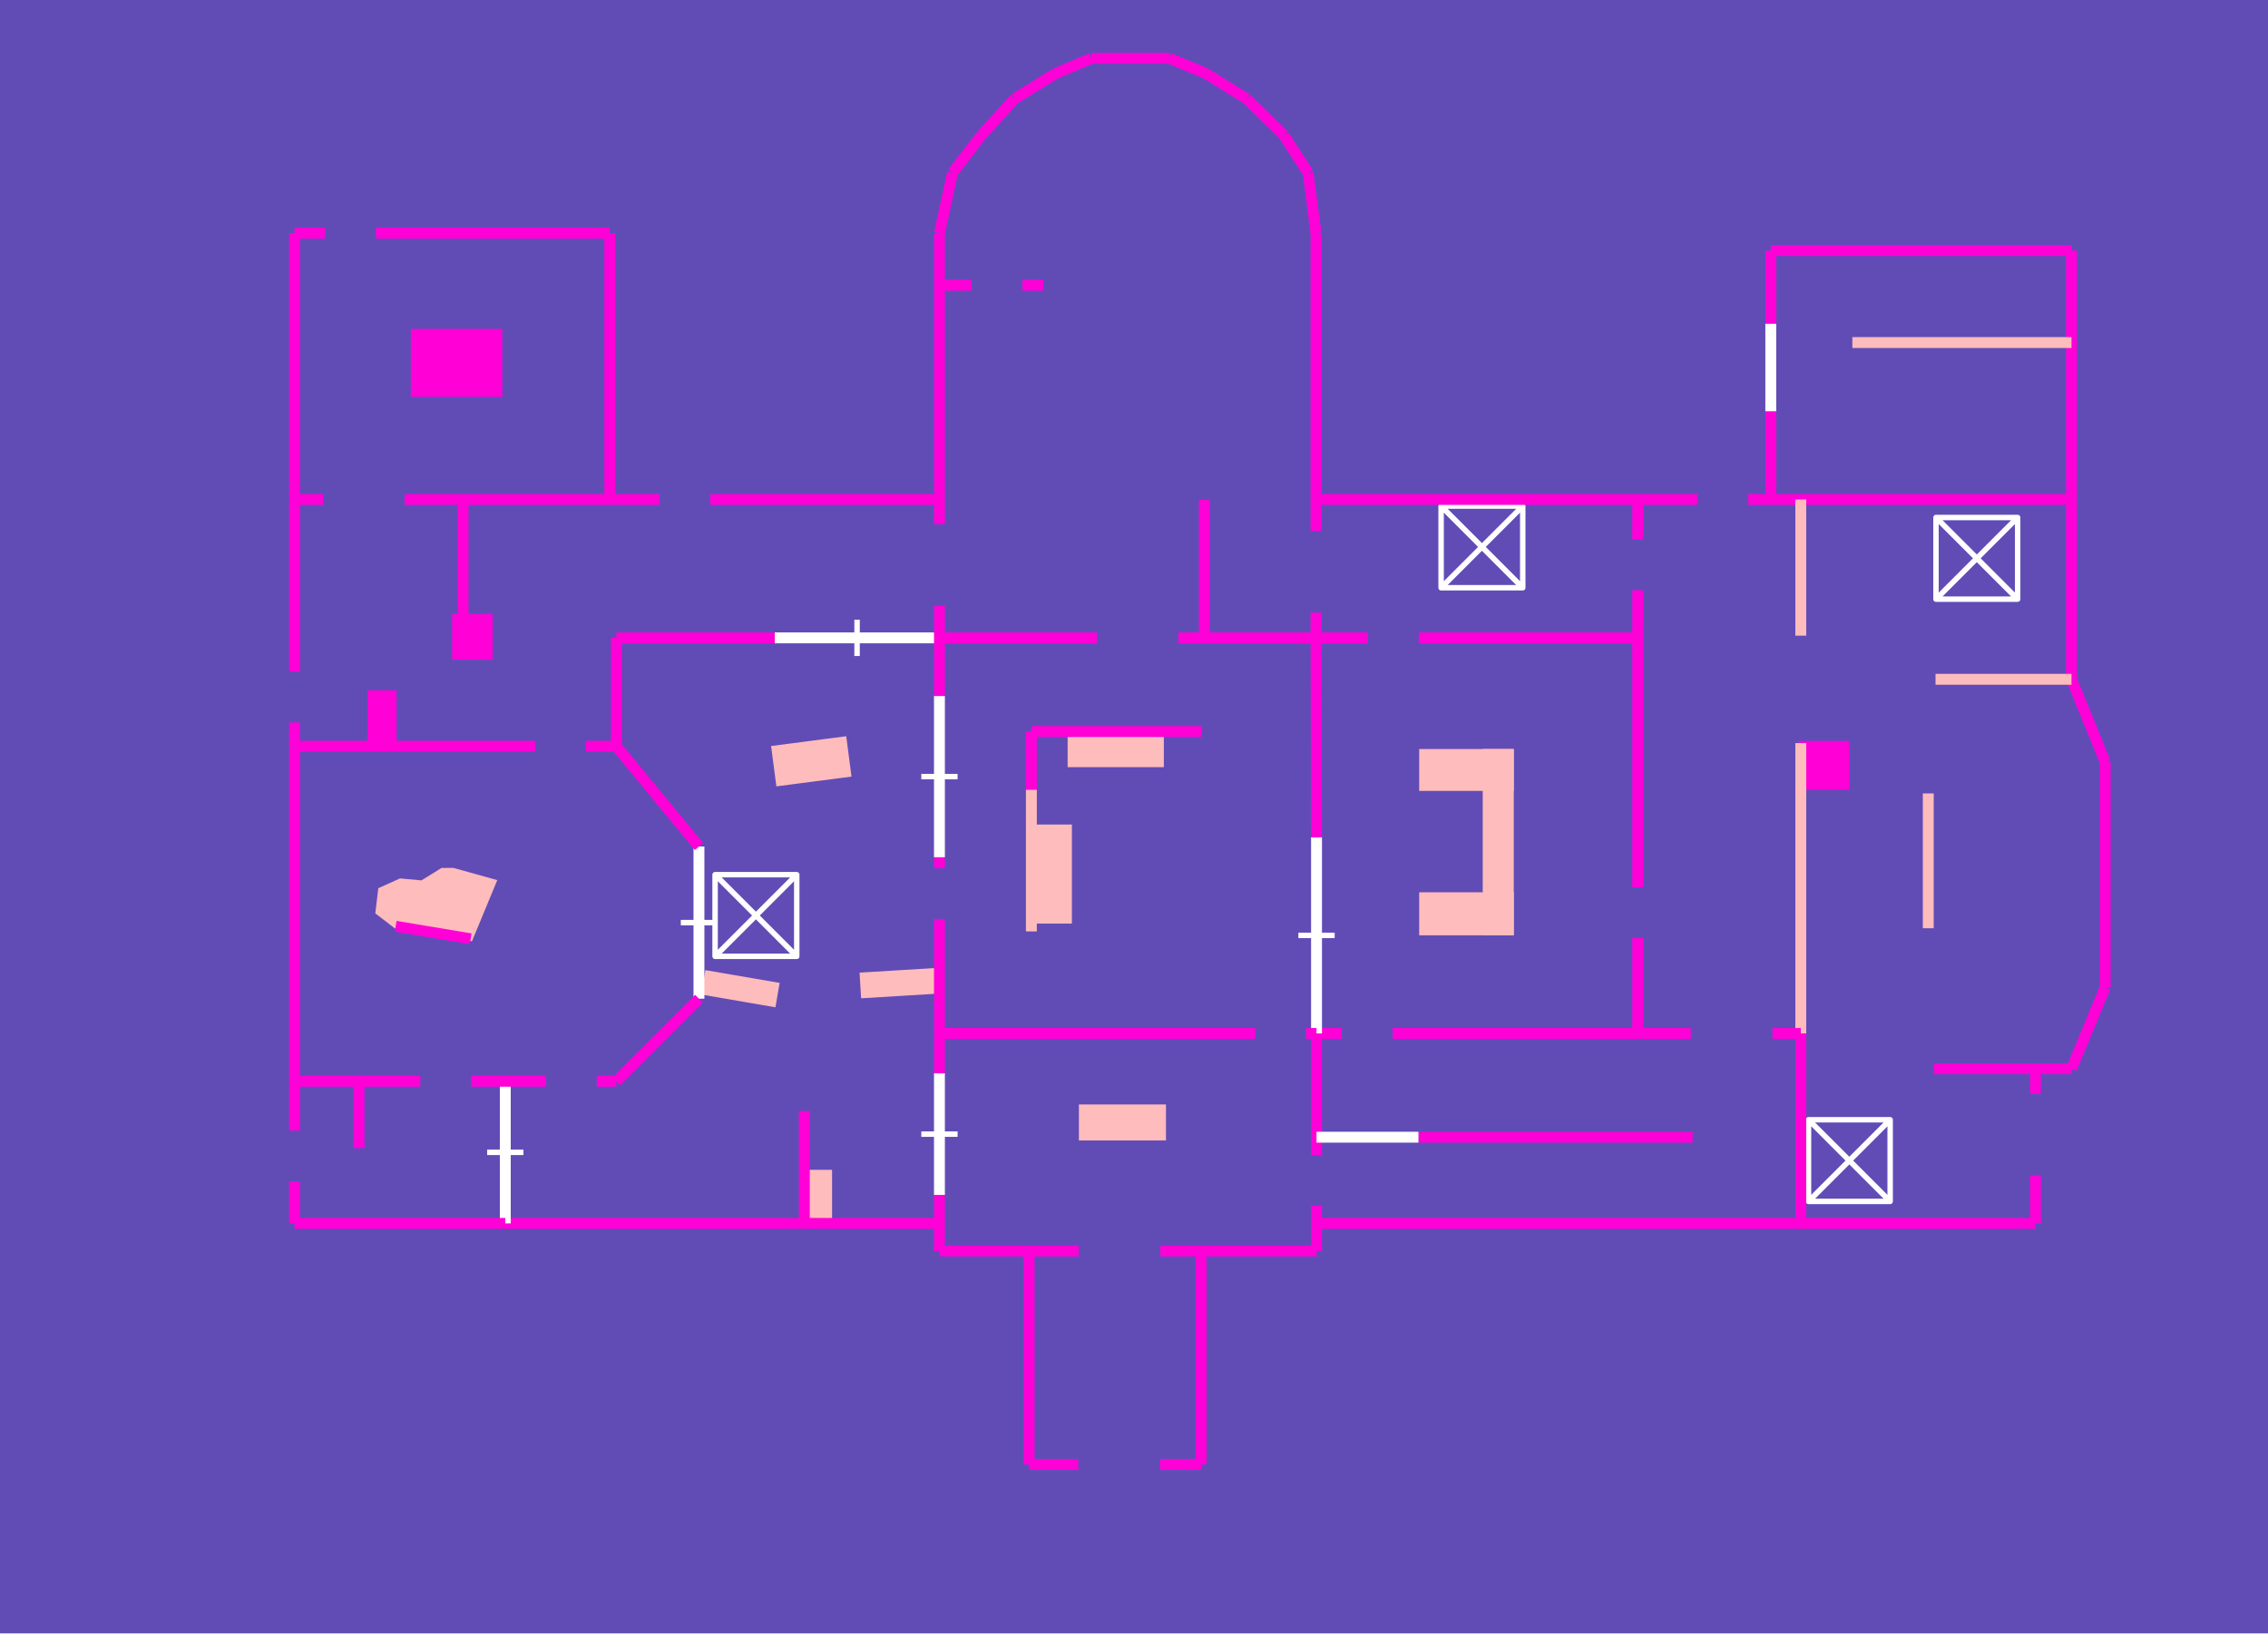
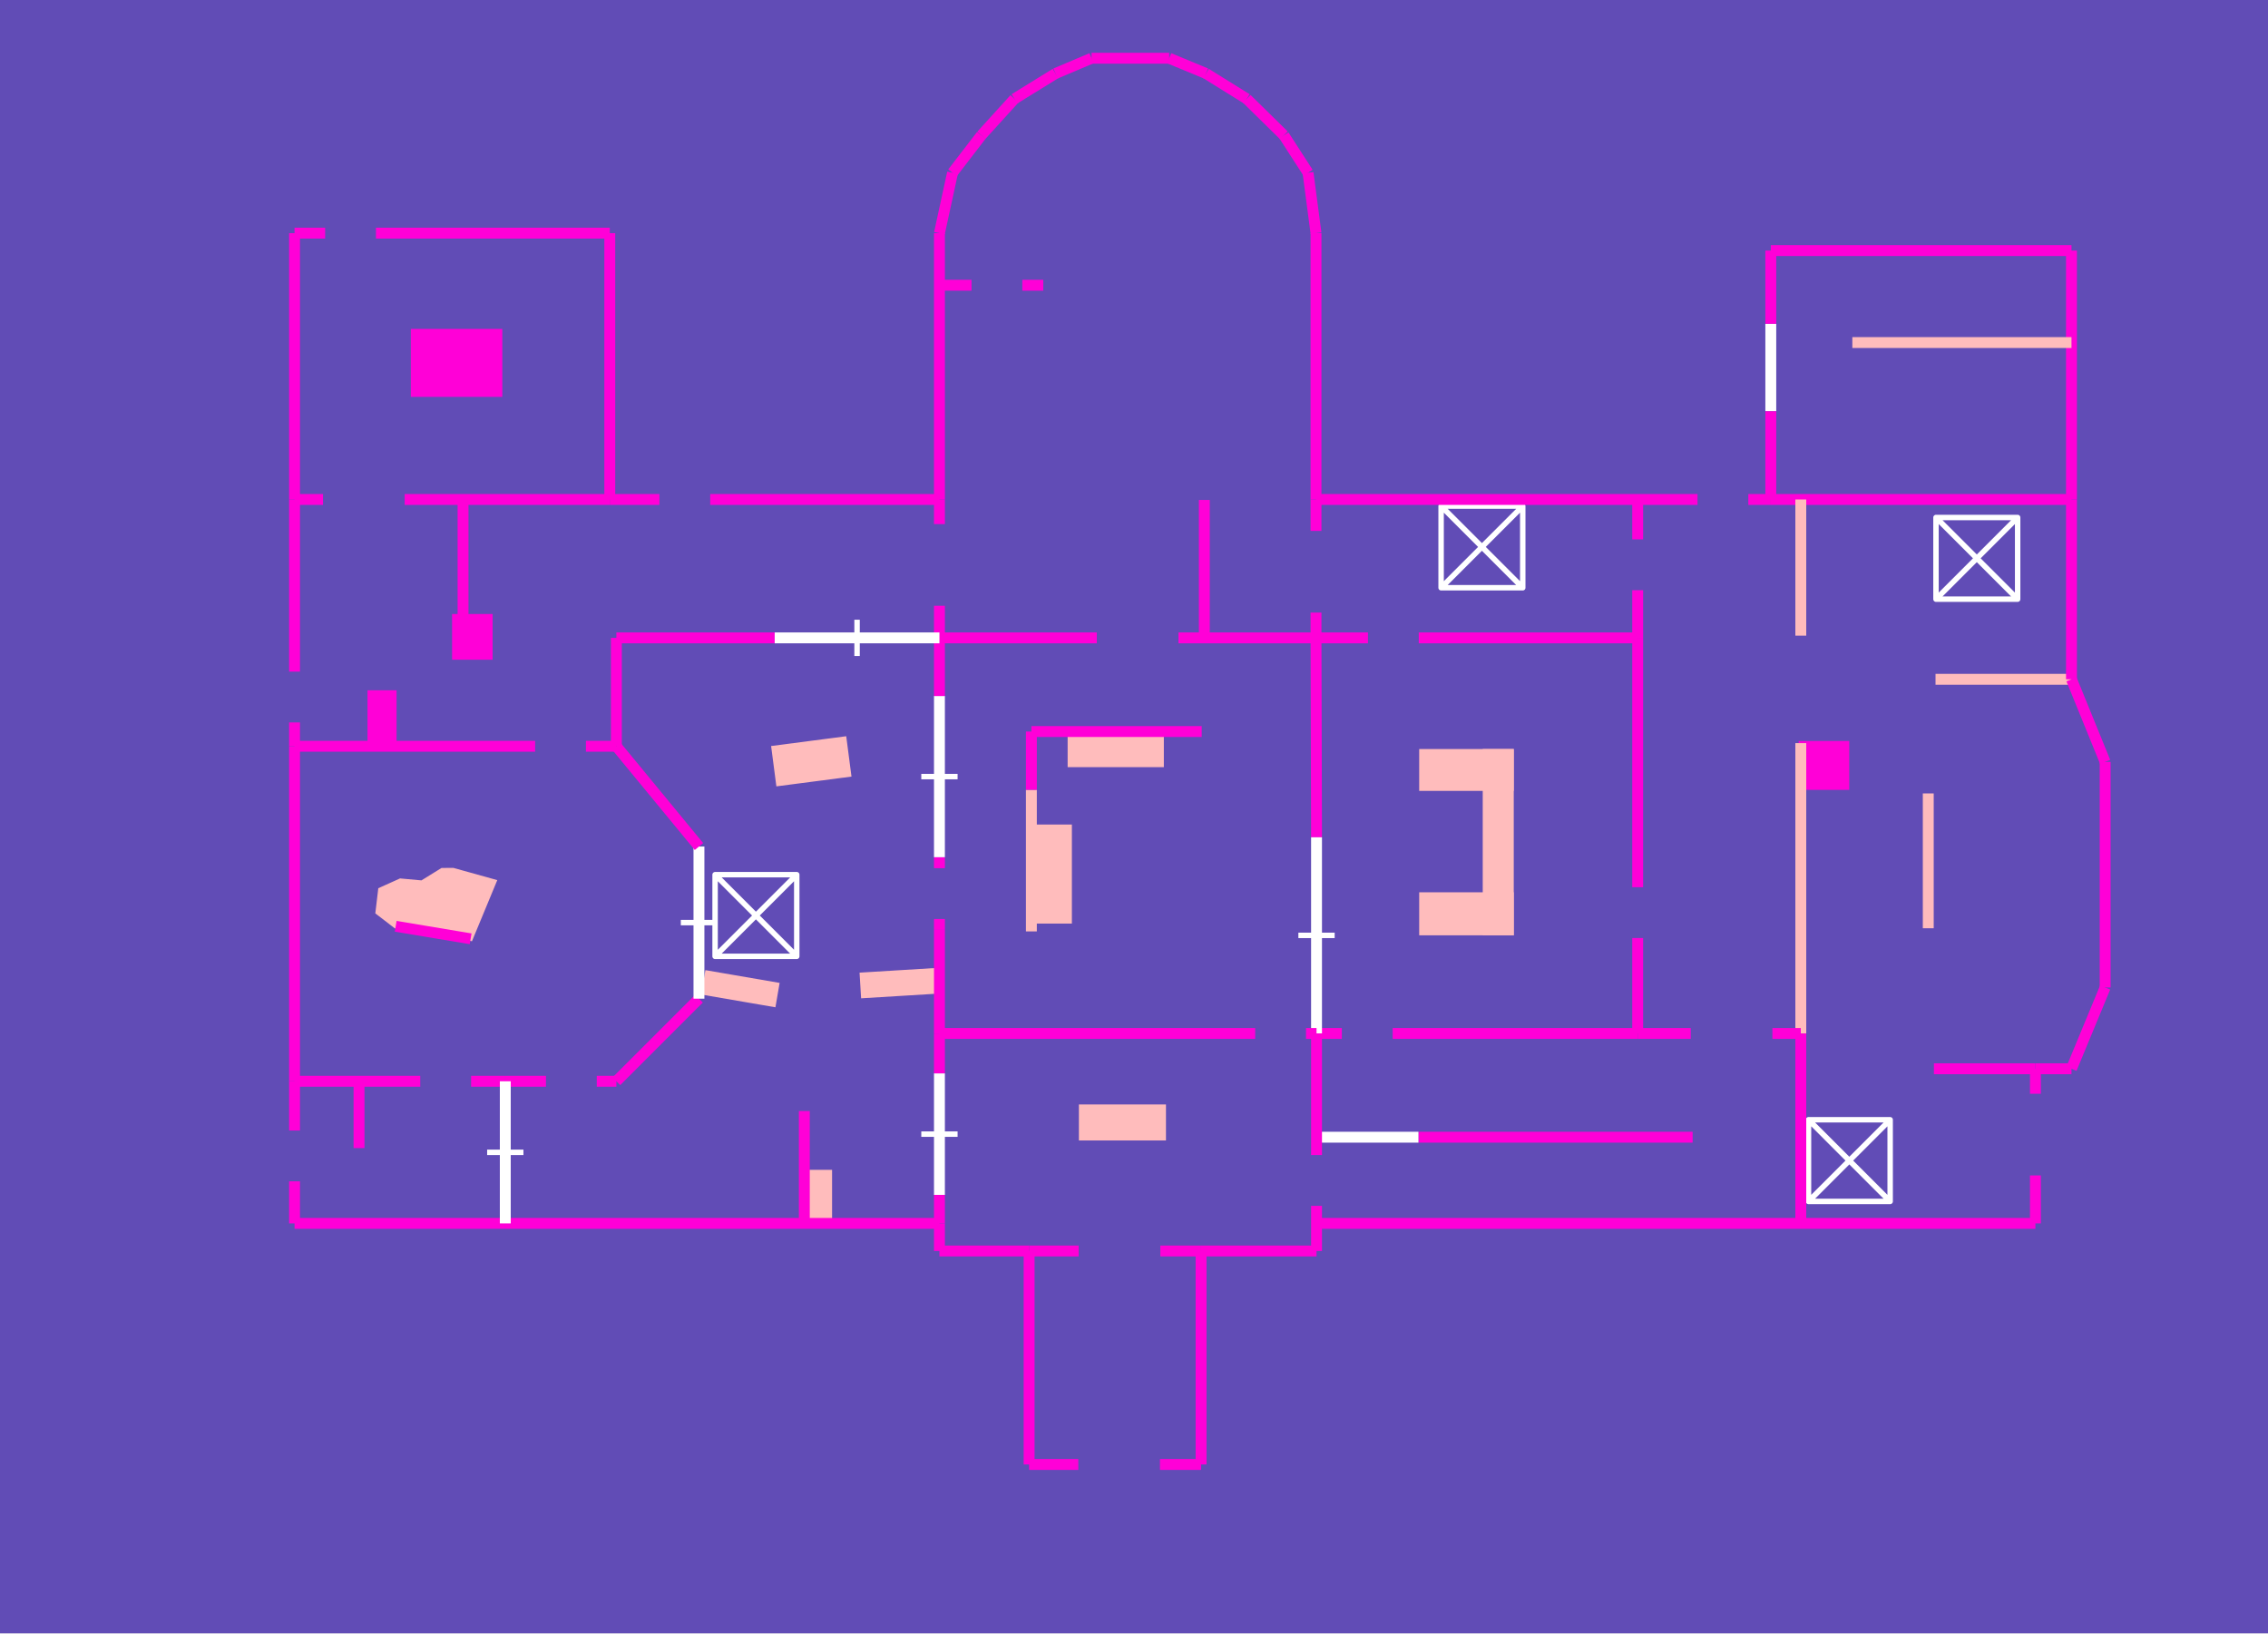
<svg xmlns="http://www.w3.org/2000/svg" viewBox="-33 -28 393 283">
  <rect fill="#614CB6" height="283" width="393" x="-33" y="-28" />
+   <path d="M152.361,-115.237 L145.718,-115.237 L145.718,-131.651 L152.361,-131.651 z" fill="#FFBCBC" stroke="#FFBCBC" stroke-width="0.75" transform="scale(1, -1)" />
+   <path d="M168.296,-98.751 L152.375,-98.751 L152.375,-104.546 L168.296,-104.546 z" fill="#FFBCBC" stroke="#FFBCBC" stroke-width="0.75" transform="scale(1, -1)" />
+   <path d="M89.54,-140.525 L101.66,-142.61 L101.061,-146.095 L88.941,-144.01 z" fill="#FFBCBC" stroke="#FFBCBC" stroke-width="0.75" transform="scale(1, -1)" />
+   <path d="M45.712,-78.762 L51.985,-78.762 L51.985,-85.931 L45.712,-85.931 z" fill="#FF00D7" stroke="#FF00D7" stroke-width="0.75" transform="scale(1, -1)" />
+   <path d="M287.065,-100.759 L279.044,-100.759 L279.044,-108.482 L287.065,-108.482 z" fill="#FF00D7" stroke="#FF00D7" stroke-width="0.75" transform="scale(1, -1)" />
+   <path d="M213.293,-126.98 L228.929,-126.98 L228.929,-133.683 L213.293,-133.683 z" fill="#FFBCBC" stroke="#FFBCBC" stroke-width="0.75" transform="scale(1, -1)" />
+   <path d="M113.311,-99.983 L114.127,-106.231 L101.855,-107.832 L101.04,-101.584 z" fill="#FFBCBC" stroke="#FFBCBC" stroke-width="0.75" transform="scale(1, -1)" />
  <path d="M154.328,-169.229 L168.664,-169.229 L168.664,-163.741 L154.328,-163.741 z" fill="#FFBCBC" stroke="#FFBCBC" stroke-width="0.75" transform="scale(1, -1)" />
-   <path d="M213.293,-126.98 L228.929,-126.98 L228.929,-133.683 L213.293,-133.683 z" fill="#FFBCBC" stroke="#FFBCBC" stroke-width="0.75" transform="scale(1, -1)" />
+   <path d="M128.748,-140.121 L128.974,-143.82 L116.566,-144.576 L116.341,-140.878 z" fill="#FFBCBC" stroke="#FFBCBC" stroke-width="0.75" transform="scale(1, -1)" />
+   <path d="M224.305,-102.158 L228.929,-102.158 L228.929,-133.683 L224.305,-133.683 z" fill="#FFBCBC" stroke="#FFBCBC" stroke-width="0.75" transform="scale(1, -1)" />
+   <path d="M213.293,-108.66 L228.929,-108.66 L228.929,-102.158 L213.293,-102.158 z" fill="#FFBCBC" stroke="#FFBCBC" stroke-width="0.75" transform="scale(1, -1)" />
+   <path d="M110.807,-183.974 L106.374,-183.974 L106.374,-175.068 L110.807,-175.068 z" fill="#FFBCBC" stroke="#FFBCBC" stroke-width="0.75" transform="scale(1, -1)" />
  <path d="M31.059,-91.976 L35.342,-91.976 L35.342,-101.302 L31.059,-101.302 z" fill="#FF00D7" stroke="#FF00D7" stroke-width="0.75" transform="scale(1, -1)" />
-   <path d="M110.807,-183.974 L106.374,-183.974 L106.374,-175.068 L110.807,-175.068 z" fill="#FFBCBC" stroke="#FFBCBC" stroke-width="0.75" transform="scale(1, -1)" />
-   <path d="M152.361,-115.237 L145.718,-115.237 L145.718,-131.651 L152.361,-131.651 z" fill="#FFBCBC" stroke="#FFBCBC" stroke-width="0.75" transform="scale(1, -1)" />
-   <path d="M224.305,-102.158 L228.929,-102.158 L228.929,-133.683 L224.305,-133.683 z" fill="#FFBCBC" stroke="#FFBCBC" stroke-width="0.75" transform="scale(1, -1)" />
-   <path d="M128.748,-140.121 L128.974,-143.82 L116.566,-144.576 L116.341,-140.878 z" fill="#FFBCBC" stroke="#FFBCBC" stroke-width="0.75" transform="scale(1, -1)" />
-   <path d="M89.54,-140.525 L101.66,-142.61 L101.061,-146.095 L88.941,-144.01 z" fill="#FFBCBC" stroke="#FFBCBC" stroke-width="0.75" transform="scale(1, -1)" />
-   <path d="M113.311,-99.983 L114.127,-106.231 L101.855,-107.832 L101.04,-101.584 z" fill="#FFBCBC" stroke="#FFBCBC" stroke-width="0.75" transform="scale(1, -1)" />
-   <path d="M287.065,-100.759 L279.044,-100.759 L279.044,-108.482 L287.065,-108.482 z" fill="#FF00D7" stroke="#FF00D7" stroke-width="0.75" transform="scale(1, -1)" />
  <path d="M53.663,-29.366 L38.562,-29.366 L38.562,-40.39 L53.663,-40.39 z" fill="#FF00D7" stroke="#FF00D7" stroke-width="0.75" transform="scale(1, -1)" />
-   <path d="M213.293,-108.66 L228.929,-108.66 L228.929,-102.158 L213.293,-102.158 z" fill="#FFBCBC" stroke="#FFBCBC" stroke-width="0.75" transform="scale(1, -1)" />
-   <path d="M45.712,-78.762 L51.985,-78.762 L51.985,-85.931 L45.712,-85.931 z" fill="#FF00D7" stroke="#FF00D7" stroke-width="0.75" transform="scale(1, -1)" />
-   <path d="M168.296,-98.751 L152.375,-98.751 L152.375,-104.546 L168.296,-104.546 z" fill="#FFBCBC" stroke="#FFBCBC" stroke-width="0.75" transform="scale(1, -1)" />
  <path d="M45.506,-122.75 L52.661,-124.743 L48.552,-134.663 L35.565,-132.493 L32.432,-130.091 L32.898,-126.154 L36.382,-124.584 L40.12,-124.924 L43.615,-122.762 L45.506,-122.75 z" fill="#FFBCBC" stroke="#FFBCBC" stroke-width="0.75" transform="scale(1, -1)" />
+   <path d="M216.715,-73.838 L230.864,-59.689 L216.715,-59.689 L230.864,-73.838 L216.715,-73.838 L216.715,-59.689 L230.864,-59.689 L230.864,-73.838 z" fill="none" stroke="#FFFFFF" stroke-linejoin="round" stroke-width="0.943" transform="scale(1, -1)" />
+   <path d="M90.911,-137.702 L105.061,-123.553 L90.911,-123.553 L105.061,-137.702 L90.911,-137.702 L90.911,-123.553 L105.061,-123.553 L105.061,-137.702 z" fill="none" stroke="#FFFFFF" stroke-linejoin="round" stroke-width="0.943" transform="scale(1, -1)" />
  <path d="M280.378,-180.165 L294.527,-166.015 L280.378,-166.015 L294.527,-180.165 L280.378,-180.165 L280.378,-166.015 L294.527,-166.015 L294.527,-180.165 z" fill="none" stroke="#FFFFFF" stroke-linejoin="round" stroke-width="0.943" transform="scale(1, -1)" />
  <path d="M302.469,-75.814 L316.618,-61.664 L302.469,-61.664 L316.618,-75.814 L302.469,-75.814 L302.469,-61.664 L316.618,-61.664 L316.618,-75.814 z" fill="none" stroke="#FFFFFF" stroke-linejoin="round" stroke-width="0.943" transform="scale(1, -1)" />
-   <path d="M90.911,-137.702 L105.061,-123.553 L90.911,-123.553 L105.061,-137.702 L90.911,-137.702 L90.911,-123.553 L105.061,-123.553 L105.061,-137.702 z" fill="none" stroke="#FFFFFF" stroke-linejoin="round" stroke-width="0.943" transform="scale(1, -1)" />
-   <path d="M216.715,-73.838 L230.864,-59.689 L216.715,-59.689 L230.864,-73.838 L216.715,-73.838 L216.715,-59.689 L230.864,-59.689 L230.864,-73.838 z" fill="none" stroke="#FFFFFF" stroke-linejoin="round" stroke-width="0.943" transform="scale(1, -1)" />
+   <path d="M279.044,-100.759 L279.044,-151.065 z" fill="none" stroke="#FFBCBC" stroke-width="1.887" transform="scale(1, -1)" />
+   <path d="M142.79,10.873 L149.903,15.265 z" fill="none" stroke="#FF00D7" stroke-width="1.887" transform="scale(1, -1)" />
+   <path d="M18.039,-58.541 L18.039,-12.396 z" fill="none" stroke="#FF00D7" stroke-width="1.887" transform="scale(1, -1)" />
+   <path d="M129.786,-12.396 L132.06,-1.931 z" fill="none" stroke="#FF00D7" stroke-width="1.887" transform="scale(1, -1)" />
+   <path d="M129.786,-120.525 L129.786,-122.429 z" fill="none" stroke="#FF00D7" stroke-width="1.887" transform="scale(1, -1)" />
+   <path d="M129.786,-131.233 L129.786,-133.118 z" fill="none" stroke="#FF00D7" stroke-width="1.887" transform="scale(1, -1)" />
+   <path d="M279.044,-183.974 L279.044,-151.065 z" fill="none" stroke="#FF00D7" stroke-width="1.887" transform="scale(1, -1)" />
+   <path d="M273.844,-28.099 L273.844,-43.257 z" fill="none" stroke="#FFFFFF" stroke-width="1.887" transform="scale(1, -1)" />
+   <path d="M302.388,-89.699 L325.947,-89.699 z" fill="none" stroke="#FFBCBC" stroke-width="1.887" transform="scale(1, -1)" />
+   <path d="M54.557,-159.347 L61.604,-159.347 z" fill="none" stroke="#FF00D7" stroke-width="1.887" transform="scale(1, -1)" />
+   <path d="M70.408,-159.347 L73.806,-159.347 z" fill="none" stroke="#FF00D7" stroke-width="1.887" transform="scale(1, -1)" />
+   <path d="M18.039,-159.347 L18.039,-101.302 z" fill="none" stroke="#FF00D7" stroke-width="1.887" transform="scale(1, -1)" />
+   <path d="M129.786,-82.521 L157.057,-82.521 z" fill="none" stroke="#FF00D7" stroke-width="1.887" transform="scale(1, -1)" />
+   <path d="M171.207,-82.521 L195.037,-82.521 z" fill="none" stroke="#FF00D7" stroke-width="1.887" transform="scale(1, -1)" />
+   <path d="M183.035,10.873 L189.469,4.554 z" fill="none" stroke="#FF00D7" stroke-width="1.887" transform="scale(1, -1)" />
+   <path d="M18.039,-159.347 L18.039,-167.88 z" fill="none" stroke="#FF00D7" stroke-width="1.887" transform="scale(1, -1)" />
+   <path d="M18.039,-176.684 L18.039,-183.974 z" fill="none" stroke="#FF00D7" stroke-width="1.887" transform="scale(1, -1)" />
+   <path d="M18.039,-101.302 L59.727,-101.302 z" fill="none" stroke="#FF00D7" stroke-width="1.887" transform="scale(1, -1)" />
+   <path d="M68.531,-101.302 L73.806,-101.302 z" fill="none" stroke="#FF00D7" stroke-width="1.887" transform="scale(1, -1)" />
+   <path d="M18.039,-183.974 L54.557,-183.974 z" fill="none" stroke="#FF00D7" stroke-width="1.887" transform="scale(1, -1)" />
+   <path d="M145.325,-225.742 L153.849,-225.742 z" fill="none" stroke="#FF00D7" stroke-width="1.887" transform="scale(1, -1)" />
+   <path d="M167.999,-225.742 L175.122,-225.742 z" fill="none" stroke="#FF00D7" stroke-width="1.887" transform="scale(1, -1)" />
+   <path d="M18.039,-159.347 L39.825,-159.347 z" fill="none" stroke="#FF00D7" stroke-width="1.887" transform="scale(1, -1)" />
+   <path d="M48.629,-159.347 L54.557,-159.347 z" fill="none" stroke="#FF00D7" stroke-width="1.887" transform="scale(1, -1)" />
+   <path d="M331.781,-143.097 L325.947,-157.18 z" fill="none" stroke="#FF00D7" stroke-width="1.887" transform="scale(1, -1)" />
+   <path d="M193.658,-1.931 L189.469,4.554 z" fill="none" stroke="#FF00D7" stroke-width="1.887" transform="scale(1, -1)" />
+   <path d="M273.844,-43.257 L273.844,-58.541 z" fill="none" stroke="#FF00D7" stroke-width="1.887" transform="scale(1, -1)" />
+   <path d="M73.806,-159.347 L88.116,-145.037 z" fill="none" stroke="#FF00D7" stroke-width="1.887" transform="scale(1, -1)" />
+   <path d="M88.116,-118.675 L88.116,-145.037 z" fill="none" stroke="#FFFFFF" stroke-width="1.887" transform="scale(1, -1)" />
+   <path d="M84.971,-131.856 L91.26,-131.856 z" fill="none" stroke="#FFFFFF" stroke-width="0.943" transform="scale(1, -1)" />
+   <path d="M250.779,-58.541 L250.779,-65.458 z" fill="none" stroke="#FF00D7" stroke-width="1.887" transform="scale(1, -1)" />
+   <path d="M250.779,-74.262 L250.779,-82.521 z" fill="none" stroke="#FF00D7" stroke-width="1.887" transform="scale(1, -1)" />
+   <path d="M325.947,-58.541 L325.947,-89.699 z" fill="none" stroke="#FF00D7" stroke-width="1.887" transform="scale(1, -1)" />
+   <path d="M195.037,-82.521 L195.129,-117.074 z" fill="none" stroke="#FF00D7" stroke-width="1.887" transform="scale(1, -1)" />
+   <path d="M175.122,-188.755 L195.129,-188.755 z" fill="none" stroke="#FF00D7" stroke-width="1.887" transform="scale(1, -1)" />
+   <path d="M175.122,-188.755 L175.122,-225.742 z" fill="none" stroke="#FF00D7" stroke-width="1.887" transform="scale(1, -1)" />
+   <path d="M273.844,-28.099 L273.844,-15.417 z" fill="none" stroke="#FF00D7" stroke-width="1.887" transform="scale(1, -1)" />
+   <path d="M129.786,-179.035 L129.786,-157.979 z" fill="none" stroke="#FFFFFF" stroke-width="1.887" transform="scale(1, -1)" />
+   <path d="M132.931,-168.507 L126.642,-168.507 z" fill="none" stroke="#FFFFFF" stroke-width="0.943" transform="scale(1, -1)" />
+   <path d="M331.781,-104.012 L325.947,-89.699 z" fill="none" stroke="#FF00D7" stroke-width="1.887" transform="scale(1, -1)" />
+   <path d="M129.786,-183.974 L54.557,-183.974 z" fill="none" stroke="#FF00D7" stroke-width="1.887" transform="scale(1, -1)" />
+   <path d="M48.552,-134.663 L35.565,-132.493 z" fill="none" stroke="#FF00D7" stroke-width="1.887" transform="scale(1, -1)" />
+   <path d="M250.779,-82.521 L212.843,-82.521 z" fill="none" stroke="#FF00D7" stroke-width="1.887" transform="scale(1, -1)" />
+   <path d="M204.039,-82.521 L195.037,-82.521 z" fill="none" stroke="#FF00D7" stroke-width="1.887" transform="scale(1, -1)" />
+   <path d="M18.039,-12.396 L23.343,-12.396 z" fill="none" stroke="#FF00D7" stroke-width="1.887" transform="scale(1, -1)" />
+   <path d="M32.147,-12.396 L72.664,-12.396 z" fill="none" stroke="#FF00D7" stroke-width="1.887" transform="scale(1, -1)" />
+   <path d="M54.557,-159.347 L54.557,-183.974 z" fill="none" stroke="#FFFFFF" stroke-width="1.887" transform="scale(1, -1)" />
+   <path d="M51.412,-171.661 L57.701,-171.661 z" fill="none" stroke="#FFFFFF" stroke-width="0.943" transform="scale(1, -1)" />
+   <path d="M147.778,-21.422 L144.148,-21.422 z" fill="none" stroke="#FF00D7" stroke-width="1.887" transform="scale(1, -1)" />
+   <path d="M135.344,-21.422 L129.786,-21.422 z" fill="none" stroke="#FF00D7" stroke-width="1.887" transform="scale(1, -1)" />
  <path d="M212.789,-169.039 L260.299,-169.039 z" fill="none" stroke="#FF00D7" stroke-width="1.887" transform="scale(1, -1)" />
-   <path d="M73.806,-82.521 L73.806,-101.302 z" fill="none" stroke="#FF00D7" stroke-width="1.887" transform="scale(1, -1)" />
-   <path d="M137.047,4.554 L142.79,10.873 z" fill="none" stroke="#FF00D7" stroke-width="1.887" transform="scale(1, -1)" />
+   <path d="M129.786,-183.974 L129.786,-188.755 z" fill="none" stroke="#FF00D7" stroke-width="1.887" transform="scale(1, -1)" />
+   <path d="M29.212,-159.347 L29.212,-170.925 z" fill="none" stroke="#FF00D7" stroke-width="1.887" transform="scale(1, -1)" />
  <path d="M18.039,-58.541 L18.039,-88.371 z" fill="none" stroke="#FF00D7" stroke-width="1.887" transform="scale(1, -1)" />
  <path d="M18.039,-97.175 L18.039,-101.302 z" fill="none" stroke="#FF00D7" stroke-width="1.887" transform="scale(1, -1)" />
-   <path d="M129.786,-183.974 L54.557,-183.974 z" fill="none" stroke="#FF00D7" stroke-width="1.887" transform="scale(1, -1)" />
+   <path d="M175.687,-58.624 L175.687,-82.521 z" fill="none" stroke="#FF00D7" stroke-width="1.887" transform="scale(1, -1)" />
+   <path d="M195.129,-151.065 L199.515,-151.065 z" fill="none" stroke="#FF00D7" stroke-width="1.887" transform="scale(1, -1)" />
+   <path d="M208.319,-151.065 L250.779,-151.065 z" fill="none" stroke="#FF00D7" stroke-width="1.887" transform="scale(1, -1)" />
+   <path d="M301.131,-132.834 L301.131,-109.475 z" fill="none" stroke="#FFBCBC" stroke-width="1.887" transform="scale(1, -1)" />
+   <path d="M129.786,-120.525 L129.786,-92.59 z" fill="none" stroke="#FFFFFF" stroke-width="1.887" transform="scale(1, -1)" />
+   <path d="M132.931,-106.557 L126.642,-106.557 z" fill="none" stroke="#FFFFFF" stroke-width="0.943" transform="scale(1, -1)" />
+   <path d="M73.806,-82.521 L101.239,-82.521 z" fill="none" stroke="#FF00D7" stroke-width="1.887" transform="scale(1, -1)" />
+   <path d="M195.129,-151.065 L195.129,-117.074 z" fill="none" stroke="#FFFFFF" stroke-width="1.887" transform="scale(1, -1)" />
+   <path d="M198.273,-134.069 L191.984,-134.069 z" fill="none" stroke="#FFFFFF" stroke-width="0.943" transform="scale(1, -1)" />
+   <path d="M325.947,-15.417 L273.844,-15.417 z" fill="none" stroke="#FF00D7" stroke-width="1.887" transform="scale(1, -1)" />
+   <path d="M129.786,-82.521 L129.786,-92.59 z" fill="none" stroke="#FF00D7" stroke-width="1.887" transform="scale(1, -1)" />
+   <path d="M129.786,-58.541 L129.786,-12.396 z" fill="none" stroke="#FF00D7" stroke-width="1.887" transform="scale(1, -1)" />
+   <path d="M189.469,4.554 L189.469,4.554 z" fill="none" stroke="#FF00D7" stroke-width="1.887" transform="scale(1, -1)" />
+   <path d="M149.903,15.265 L156.144,17.907 z" fill="none" stroke="#FF00D7" stroke-width="1.887" transform="scale(1, -1)" />
+   <path d="M129.786,-188.755 L145.325,-188.755 z" fill="none" stroke="#FF00D7" stroke-width="1.887" transform="scale(1, -1)" />
+   <path d="M72.664,-58.541 L37.121,-58.541 z" fill="none" stroke="#FF00D7" stroke-width="1.887" transform="scale(1, -1)" />
+   <path d="M22.972,-58.541 L18.039,-58.541 z" fill="none" stroke="#FF00D7" stroke-width="1.887" transform="scale(1, -1)" />
+   <path d="M195.129,-151.065 L193.306,-151.065 z" fill="none" stroke="#FF00D7" stroke-width="1.887" transform="scale(1, -1)" />
+   <path d="M184.502,-151.065 L129.786,-151.065 z" fill="none" stroke="#FF00D7" stroke-width="1.887" transform="scale(1, -1)" />
+   <path d="M73.806,-82.521 L73.806,-101.302 z" fill="none" stroke="#FF00D7" stroke-width="1.887" transform="scale(1, -1)" />
+   <path d="M47.237,-78.762 L47.237,-58.541 z" fill="none" stroke="#FF00D7" stroke-width="1.887" transform="scale(1, -1)" />
+   <path d="M273.844,-58.541 L269.95,-58.541 z" fill="none" stroke="#FF00D7" stroke-width="1.887" transform="scale(1, -1)" />
+   <path d="M261.146,-58.541 L195.037,-58.541 z" fill="none" stroke="#FF00D7" stroke-width="1.887" transform="scale(1, -1)" />
+   <path d="M195.037,-82.521 L195.037,-78.138 z" fill="none" stroke="#FF00D7" stroke-width="1.887" transform="scale(1, -1)" />
+   <path d="M195.037,-63.989 L195.037,-58.541 z" fill="none" stroke="#FF00D7" stroke-width="1.887" transform="scale(1, -1)" />
+   <path d="M156.144,17.907 L169.598,17.907 z" fill="none" stroke="#FF00D7" stroke-width="1.887" transform="scale(1, -1)" />
+   <path d="M145.718,-133.382 L145.718,-108.844 z" fill="none" stroke="#FFBCBC" stroke-width="1.887" transform="scale(1, -1)" />
+   <path d="M132.06,-1.931 L137.047,4.554 z" fill="none" stroke="#FF00D7" stroke-width="1.887" transform="scale(1, -1)" />
+   <path d="M273.844,-58.541 L325.947,-58.541 z" fill="none" stroke="#FF00D7" stroke-width="1.887" transform="scale(1, -1)" />
+   <path d="M195.037,-12.396 L195.037,-58.541 z" fill="none" stroke="#FF00D7" stroke-width="1.887" transform="scale(1, -1)" />
+   <path d="M145.325,-188.755 L145.325,-225.742 z" fill="none" stroke="#FF00D7" stroke-width="1.887" transform="scale(1, -1)" />
+   <path d="M129.786,-151.065 L129.786,-157.979 z" fill="none" stroke="#FF00D7" stroke-width="1.887" transform="scale(1, -1)" />
+   <path d="M212.789,-169.039 L195.129,-169.039 z" fill="none" stroke="#FFFFFF" stroke-width="1.887" transform="scale(1, -1)" />
+   <path d="M325.947,-15.417 L325.947,-58.541 z" fill="none" stroke="#FF00D7" stroke-width="1.887" transform="scale(1, -1)" />
+   <path d="M129.786,-58.541 L129.786,-62.81 z" fill="none" stroke="#FF00D7" stroke-width="1.887" transform="scale(1, -1)" />
+   <path d="M129.786,-76.959 L129.786,-82.521 z" fill="none" stroke="#FF00D7" stroke-width="1.887" transform="scale(1, -1)" />
  <path d="M195.129,-151.065 L195.129,-172.13 z" fill="none" stroke="#FF00D7" stroke-width="1.887" transform="scale(1, -1)" />
  <path d="M195.129,-180.934 L195.129,-188.755 z" fill="none" stroke="#FF00D7" stroke-width="1.887" transform="scale(1, -1)" />
-   <path d="M129.786,-58.541 L129.786,-12.396 z" fill="none" stroke="#FF00D7" stroke-width="1.887" transform="scale(1, -1)" />
-   <path d="M145.718,-98.751 L175.231,-98.751 z" fill="none" stroke="#FF00D7" stroke-width="1.887" transform="scale(1, -1)" />
-   <path d="M149.903,15.265 L156.144,17.907 z" fill="none" stroke="#FF00D7" stroke-width="1.887" transform="scale(1, -1)" />
-   <path d="M175.122,-188.755 L195.129,-188.755 z" fill="none" stroke="#FF00D7" stroke-width="1.887" transform="scale(1, -1)" />
-   <path d="M142.79,10.873 L149.903,15.265 z" fill="none" stroke="#FF00D7" stroke-width="1.887" transform="scale(1, -1)" />
-   <path d="M319.698,-183.974 L279.044,-183.974 z" fill="none" stroke="#FF00D7" stroke-width="1.887" transform="scale(1, -1)" />
-   <path d="M129.786,-188.755 L145.325,-188.755 z" fill="none" stroke="#FF00D7" stroke-width="1.887" transform="scale(1, -1)" />
-   <path d="M129.786,-120.525 L129.786,-122.429 z" fill="none" stroke="#FF00D7" stroke-width="1.887" transform="scale(1, -1)" />
-   <path d="M129.786,-131.233 L129.786,-133.118 z" fill="none" stroke="#FF00D7" stroke-width="1.887" transform="scale(1, -1)" />
-   <path d="M273.844,-58.541 L325.947,-58.541 z" fill="none" stroke="#FF00D7" stroke-width="1.887" transform="scale(1, -1)" />
-   <path d="M54.557,-159.347 L54.557,-183.974 z" fill="none" stroke="#FFFFFF" stroke-width="1.887" transform="scale(1, -1)" />
-   <path d="M51.412,-171.661 L57.701,-171.661 z" fill="none" stroke="#FFFFFF" stroke-width="0.943" transform="scale(1, -1)" />
-   <path d="M129.786,-120.525 L129.786,-92.59 z" fill="none" stroke="#FFFFFF" stroke-width="1.887" transform="scale(1, -1)" />
-   <path d="M132.931,-106.557 L126.642,-106.557 z" fill="none" stroke="#FFFFFF" stroke-width="0.943" transform="scale(1, -1)" />
-   <path d="M331.781,-143.097 L325.947,-157.18 z" fill="none" stroke="#FF00D7" stroke-width="1.887" transform="scale(1, -1)" />
-   <path d="M18.039,-159.347 L18.039,-167.88 z" fill="none" stroke="#FF00D7" stroke-width="1.887" transform="scale(1, -1)" />
-   <path d="M18.039,-176.684 L18.039,-183.974 z" fill="none" stroke="#FF00D7" stroke-width="1.887" transform="scale(1, -1)" />
-   <path d="M88.116,-118.675 L88.116,-145.037 z" fill="none" stroke="#FFFFFF" stroke-width="1.887" transform="scale(1, -1)" />
-   <path d="M84.971,-131.856 L91.26,-131.856 z" fill="none" stroke="#FFFFFF" stroke-width="0.943" transform="scale(1, -1)" />
-   <path d="M331.781,-104.012 L325.947,-89.699 z" fill="none" stroke="#FF00D7" stroke-width="1.887" transform="scale(1, -1)" />
-   <path d="M183.035,10.873 L189.469,4.554 z" fill="none" stroke="#FF00D7" stroke-width="1.887" transform="scale(1, -1)" />
-   <path d="M145.325,-188.755 L145.325,-225.742 z" fill="none" stroke="#FF00D7" stroke-width="1.887" transform="scale(1, -1)" />
-   <path d="M212.789,-169.039 L195.129,-169.039 z" fill="none" stroke="#FFFFFF" stroke-width="1.887" transform="scale(1, -1)" />
-   <path d="M47.237,-78.762 L47.237,-58.541 z" fill="none" stroke="#FF00D7" stroke-width="1.887" transform="scale(1, -1)" />
-   <path d="M145.718,-108.844 L145.718,-98.751 z" fill="none" stroke="#FF00D7" stroke-width="1.887" transform="scale(1, -1)" />
-   <path d="M169.598,17.907 L175.976,15.265 z" fill="none" stroke="#FF00D7" stroke-width="1.887" transform="scale(1, -1)" />
-   <path d="M195.129,-151.065 L199.515,-151.065 z" fill="none" stroke="#FF00D7" stroke-width="1.887" transform="scale(1, -1)" />
-   <path d="M208.319,-151.065 L250.779,-151.065 z" fill="none" stroke="#FF00D7" stroke-width="1.887" transform="scale(1, -1)" />
-   <path d="M129.786,-151.065 L129.786,-157.979 z" fill="none" stroke="#FF00D7" stroke-width="1.887" transform="scale(1, -1)" />
-   <path d="M156.144,17.907 L169.598,17.907 z" fill="none" stroke="#FF00D7" stroke-width="1.887" transform="scale(1, -1)" />
-   <path d="M325.947,-58.541 L325.947,-89.699 z" fill="none" stroke="#FF00D7" stroke-width="1.887" transform="scale(1, -1)" />
+   <path d="M331.781,-104.012 L331.781,-143.097 z" fill="none" stroke="#FF00D7" stroke-width="1.887" transform="scale(1, -1)" />
  <path d="M129.786,-82.521 L101.239,-82.521 z" fill="none" stroke="#FFFFFF" stroke-width="1.887" transform="scale(1, -1)" />
  <path d="M115.513,-79.377 L115.513,-85.665 z" fill="none" stroke="#FFFFFF" stroke-width="0.943" transform="scale(1, -1)" />
-   <path d="M302.112,-157.18 L319.698,-157.18 z" fill="none" stroke="#FF00D7" stroke-width="1.887" transform="scale(1, -1)" />
-   <path d="M279.044,-100.759 L279.044,-151.065 z" fill="none" stroke="#FFBCBC" stroke-width="1.887" transform="scale(1, -1)" />
-   <path d="M279.044,-183.974 L195.129,-183.974 z" fill="none" stroke="#FF00D7" stroke-width="1.887" transform="scale(1, -1)" />
-   <path d="M195.129,-151.065 L195.129,-117.074 z" fill="none" stroke="#FFFFFF" stroke-width="1.887" transform="scale(1, -1)" />
-   <path d="M198.273,-134.069 L191.984,-134.069 z" fill="none" stroke="#FFFFFF" stroke-width="0.943" transform="scale(1, -1)" />
-   <path d="M129.786,-179.035 L129.786,-183.974 z" fill="none" stroke="#FF00D7" stroke-width="1.887" transform="scale(1, -1)" />
-   <path d="M325.947,-15.417 L325.947,-58.541 z" fill="none" stroke="#FF00D7" stroke-width="1.887" transform="scale(1, -1)" />
  <path d="M145.325,-188.755 L153.912,-188.755 z" fill="none" stroke="#FF00D7" stroke-width="1.887" transform="scale(1, -1)" />
  <path d="M168.062,-188.755 L175.122,-188.755 z" fill="none" stroke="#FF00D7" stroke-width="1.887" transform="scale(1, -1)" />
-   <path d="M132.06,-1.931 L137.047,4.554 z" fill="none" stroke="#FF00D7" stroke-width="1.887" transform="scale(1, -1)" />
-   <path d="M331.781,-104.012 L331.781,-143.097 z" fill="none" stroke="#FF00D7" stroke-width="1.887" transform="scale(1, -1)" />
-   <path d="M18.039,-12.396 L23.343,-12.396 z" fill="none" stroke="#FF00D7" stroke-width="1.887" transform="scale(1, -1)" />
-   <path d="M32.147,-12.396 L72.664,-12.396 z" fill="none" stroke="#FF00D7" stroke-width="1.887" transform="scale(1, -1)" />
-   <path d="M48.552,-134.663 L35.565,-132.493 z" fill="none" stroke="#FF00D7" stroke-width="1.887" transform="scale(1, -1)" />
-   <path d="M72.664,-58.541 L37.121,-58.541 z" fill="none" stroke="#FF00D7" stroke-width="1.887" transform="scale(1, -1)" />
-   <path d="M22.972,-58.541 L18.039,-58.541 z" fill="none" stroke="#FF00D7" stroke-width="1.887" transform="scale(1, -1)" />
-   <path d="M302.388,-89.699 L325.947,-89.699 z" fill="none" stroke="#FFBCBC" stroke-width="1.887" transform="scale(1, -1)" />
-   <path d="M250.779,-82.521 L212.843,-82.521 z" fill="none" stroke="#FF00D7" stroke-width="1.887" transform="scale(1, -1)" />
-   <path d="M204.039,-82.521 L195.037,-82.521 z" fill="none" stroke="#FF00D7" stroke-width="1.887" transform="scale(1, -1)" />
-   <path d="M145.718,-133.382 L145.718,-108.844 z" fill="none" stroke="#FFBCBC" stroke-width="1.887" transform="scale(1, -1)" />
-   <path d="M18.039,-101.302 L59.727,-101.302 z" fill="none" stroke="#FF00D7" stroke-width="1.887" transform="scale(1, -1)" />
-   <path d="M68.531,-101.302 L73.806,-101.302 z" fill="none" stroke="#FF00D7" stroke-width="1.887" transform="scale(1, -1)" />
-   <path d="M273.844,-43.257 L273.844,-58.541 z" fill="none" stroke="#FF00D7" stroke-width="1.887" transform="scale(1, -1)" />
+   <path d="M250.779,-151.065 L259.972,-151.065 z" fill="none" stroke="#FF00D7" stroke-width="1.887" transform="scale(1, -1)" />
+   <path d="M274.121,-151.065 L279.044,-151.065 z" fill="none" stroke="#FF00D7" stroke-width="1.887" transform="scale(1, -1)" />
+   <path d="M193.658,-1.931 L195.037,-12.396 z" fill="none" stroke="#FF00D7" stroke-width="1.887" transform="scale(1, -1)" />
+   <path d="M72.664,-12.396 L72.664,-58.541 z" fill="none" stroke="#FF00D7" stroke-width="1.887" transform="scale(1, -1)" />
+   <path d="M129.786,-179.035 L129.786,-183.974 z" fill="none" stroke="#FF00D7" stroke-width="1.887" transform="scale(1, -1)" />
+   <path d="M72.664,-58.541 L81.263,-58.541 z" fill="none" stroke="#FF00D7" stroke-width="1.887" transform="scale(1, -1)" />
+   <path d="M90.067,-58.541 L129.786,-58.541 z" fill="none" stroke="#FF00D7" stroke-width="1.887" transform="scale(1, -1)" />
  <path d="M106.374,-183.974 L106.374,-164.501 z" fill="none" stroke="#FF00D7" stroke-width="1.887" transform="scale(1, -1)" />
-   <path d="M189.469,4.554 L189.469,4.554 z" fill="none" stroke="#FF00D7" stroke-width="1.887" transform="scale(1, -1)" />
-   <path d="M129.786,-58.541 L129.786,-62.81 z" fill="none" stroke="#FF00D7" stroke-width="1.887" transform="scale(1, -1)" />
-   <path d="M129.786,-76.959 L129.786,-82.521 z" fill="none" stroke="#FF00D7" stroke-width="1.887" transform="scale(1, -1)" />
-   <path d="M195.037,-12.396 L195.037,-58.541 z" fill="none" stroke="#FF00D7" stroke-width="1.887" transform="scale(1, -1)" />
-   <path d="M145.325,-225.742 L153.849,-225.742 z" fill="none" stroke="#FF00D7" stroke-width="1.887" transform="scale(1, -1)" />
-   <path d="M167.999,-225.742 L175.122,-225.742 z" fill="none" stroke="#FF00D7" stroke-width="1.887" transform="scale(1, -1)" />
  <path d="M319.698,-157.18 L319.698,-161.513 z" fill="none" stroke="#FF00D7" stroke-width="1.887" transform="scale(1, -1)" />
  <path d="M319.698,-175.663 L319.698,-183.974 z" fill="none" stroke="#FF00D7" stroke-width="1.887" transform="scale(1, -1)" />
-   <path d="M73.806,-159.347 L88.116,-145.037 z" fill="none" stroke="#FF00D7" stroke-width="1.887" transform="scale(1, -1)" />
-   <path d="M72.664,-58.541 L81.263,-58.541 z" fill="none" stroke="#FF00D7" stroke-width="1.887" transform="scale(1, -1)" />
-   <path d="M90.067,-58.541 L129.786,-58.541 z" fill="none" stroke="#FF00D7" stroke-width="1.887" transform="scale(1, -1)" />
+   <path d="M169.598,17.907 L175.976,15.265 z" fill="none" stroke="#FF00D7" stroke-width="1.887" transform="scale(1, -1)" />
  <path d="M279.044,-58.541 L279.044,-82.138 z" fill="none" stroke="#FFBCBC" stroke-width="1.887" transform="scale(1, -1)" />
-   <path d="M175.976,15.265 L183.035,10.873 z" fill="none" stroke="#FF00D7" stroke-width="1.887" transform="scale(1, -1)" />
-   <path d="M279.044,-183.974 L279.044,-151.065 z" fill="none" stroke="#FF00D7" stroke-width="1.887" transform="scale(1, -1)" />
-   <path d="M18.039,-159.347 L39.825,-159.347 z" fill="none" stroke="#FF00D7" stroke-width="1.887" transform="scale(1, -1)" />
-   <path d="M48.629,-159.347 L54.557,-159.347 z" fill="none" stroke="#FF00D7" stroke-width="1.887" transform="scale(1, -1)" />
-   <path d="M193.658,-1.931 L195.037,-12.396 z" fill="none" stroke="#FF00D7" stroke-width="1.887" transform="scale(1, -1)" />
+   <path d="M325.947,-31.354 L287.974,-31.354 z" fill="none" stroke="#FFBCBC" stroke-width="1.887" transform="scale(1, -1)" />
+   <path d="M145.718,-98.751 L175.231,-98.751 z" fill="none" stroke="#FF00D7" stroke-width="1.887" transform="scale(1, -1)" />
+   <path d="M302.112,-157.18 L319.698,-157.18 z" fill="none" stroke="#FF00D7" stroke-width="1.887" transform="scale(1, -1)" />
+   <path d="M319.698,-183.974 L279.044,-183.974 z" fill="none" stroke="#FF00D7" stroke-width="1.887" transform="scale(1, -1)" />
+   <path d="M137.047,4.554 L142.79,10.873 z" fill="none" stroke="#FF00D7" stroke-width="1.887" transform="scale(1, -1)" />
  <path d="M73.806,-101.302 L88.116,-118.675 z" fill="none" stroke="#FF00D7" stroke-width="1.887" transform="scale(1, -1)" />
-   <path d="M195.037,-82.521 L195.037,-78.138 z" fill="none" stroke="#FF00D7" stroke-width="1.887" transform="scale(1, -1)" />
-   <path d="M195.037,-63.989 L195.037,-58.541 z" fill="none" stroke="#FF00D7" stroke-width="1.887" transform="scale(1, -1)" />
-   <path d="M129.786,-82.521 L129.786,-92.59 z" fill="none" stroke="#FF00D7" stroke-width="1.887" transform="scale(1, -1)" />
-   <path d="M273.844,-58.541 L269.95,-58.541 z" fill="none" stroke="#FF00D7" stroke-width="1.887" transform="scale(1, -1)" />
-   <path d="M261.146,-58.541 L195.037,-58.541 z" fill="none" stroke="#FF00D7" stroke-width="1.887" transform="scale(1, -1)" />
+   <path d="M279.044,-183.974 L195.129,-183.974 z" fill="none" stroke="#FF00D7" stroke-width="1.887" transform="scale(1, -1)" />
  <path d="M325.947,-157.18 L319.698,-157.18 z" fill="none" stroke="#FF00D7" stroke-width="1.887" transform="scale(1, -1)" />
-   <path d="M193.658,-1.931 L189.469,4.554 z" fill="none" stroke="#FF00D7" stroke-width="1.887" transform="scale(1, -1)" />
-   <path d="M175.687,-58.624 L175.687,-82.521 z" fill="none" stroke="#FF00D7" stroke-width="1.887" transform="scale(1, -1)" />
-   <path d="M195.129,-151.065 L193.306,-151.065 z" fill="none" stroke="#FF00D7" stroke-width="1.887" transform="scale(1, -1)" />
-   <path d="M184.502,-151.065 L129.786,-151.065 z" fill="none" stroke="#FF00D7" stroke-width="1.887" transform="scale(1, -1)" />
-   <path d="M175.122,-188.755 L175.122,-225.742 z" fill="none" stroke="#FF00D7" stroke-width="1.887" transform="scale(1, -1)" />
-   <path d="M129.786,-179.035 L129.786,-157.979 z" fill="none" stroke="#FFFFFF" stroke-width="1.887" transform="scale(1, -1)" />
-   <path d="M132.931,-168.507 L126.642,-168.507 z" fill="none" stroke="#FFFFFF" stroke-width="0.943" transform="scale(1, -1)" />
-   <path d="M18.039,-159.347 L18.039,-101.302 z" fill="none" stroke="#FF00D7" stroke-width="1.887" transform="scale(1, -1)" />
-   <path d="M129.786,-133.118 L129.786,-151.065 z" fill="none" stroke="#FF00D7" stroke-width="1.887" transform="scale(1, -1)" />
-   <path d="M325.947,-31.354 L287.974,-31.354 z" fill="none" stroke="#FFBCBC" stroke-width="1.887" transform="scale(1, -1)" />
-   <path d="M73.806,-82.521 L101.239,-82.521 z" fill="none" stroke="#FF00D7" stroke-width="1.887" transform="scale(1, -1)" />
-   <path d="M18.039,-183.974 L54.557,-183.974 z" fill="none" stroke="#FF00D7" stroke-width="1.887" transform="scale(1, -1)" />
+   <path d="M145.718,-108.844 L145.718,-98.751 z" fill="none" stroke="#FF00D7" stroke-width="1.887" transform="scale(1, -1)" />
  <path d="M250.779,-82.521 L250.779,-125.723 z" fill="none" stroke="#FF00D7" stroke-width="1.887" transform="scale(1, -1)" />
  <path d="M250.779,-134.527 L250.779,-151.065 z" fill="none" stroke="#FF00D7" stroke-width="1.887" transform="scale(1, -1)" />
-   <path d="M250.779,-58.541 L250.779,-65.458 z" fill="none" stroke="#FF00D7" stroke-width="1.887" transform="scale(1, -1)" />
-   <path d="M250.779,-74.262 L250.779,-82.521 z" fill="none" stroke="#FF00D7" stroke-width="1.887" transform="scale(1, -1)" />
-   <path d="M325.947,-15.417 L273.844,-15.417 z" fill="none" stroke="#FF00D7" stroke-width="1.887" transform="scale(1, -1)" />
-   <path d="M195.037,-82.521 L195.129,-117.074 z" fill="none" stroke="#FF00D7" stroke-width="1.887" transform="scale(1, -1)" />
-   <path d="M54.557,-159.347 L61.604,-159.347 z" fill="none" stroke="#FF00D7" stroke-width="1.887" transform="scale(1, -1)" />
-   <path d="M70.408,-159.347 L73.806,-159.347 z" fill="none" stroke="#FF00D7" stroke-width="1.887" transform="scale(1, -1)" />
-   <path d="M129.786,-183.974 L129.786,-188.755 z" fill="none" stroke="#FF00D7" stroke-width="1.887" transform="scale(1, -1)" />
-   <path d="M29.212,-159.347 L29.212,-170.925 z" fill="none" stroke="#FF00D7" stroke-width="1.887" transform="scale(1, -1)" />
-   <path d="M273.844,-28.099 L273.844,-15.417 z" fill="none" stroke="#FF00D7" stroke-width="1.887" transform="scale(1, -1)" />
-   <path d="M129.786,-12.396 L132.06,-1.931 z" fill="none" stroke="#FF00D7" stroke-width="1.887" transform="scale(1, -1)" />
-   <path d="M273.844,-28.099 L273.844,-43.257 z" fill="none" stroke="#FFFFFF" stroke-width="1.887" transform="scale(1, -1)" />
-   <path d="M18.039,-58.541 L18.039,-12.396 z" fill="none" stroke="#FF00D7" stroke-width="1.887" transform="scale(1, -1)" />
-   <path d="M147.778,-21.422 L144.148,-21.422 z" fill="none" stroke="#FF00D7" stroke-width="1.887" transform="scale(1, -1)" />
-   <path d="M135.344,-21.422 L129.786,-21.422 z" fill="none" stroke="#FF00D7" stroke-width="1.887" transform="scale(1, -1)" />
-   <path d="M250.779,-151.065 L259.972,-151.065 z" fill="none" stroke="#FF00D7" stroke-width="1.887" transform="scale(1, -1)" />
-   <path d="M274.121,-151.065 L279.044,-151.065 z" fill="none" stroke="#FF00D7" stroke-width="1.887" transform="scale(1, -1)" />
-   <path d="M129.786,-82.521 L157.057,-82.521 z" fill="none" stroke="#FF00D7" stroke-width="1.887" transform="scale(1, -1)" />
-   <path d="M171.207,-82.521 L195.037,-82.521 z" fill="none" stroke="#FF00D7" stroke-width="1.887" transform="scale(1, -1)" />
-   <path d="M72.664,-12.396 L72.664,-58.541 z" fill="none" stroke="#FF00D7" stroke-width="1.887" transform="scale(1, -1)" />
-   <path d="M301.131,-132.834 L301.131,-109.475 z" fill="none" stroke="#FFBCBC" stroke-width="1.887" transform="scale(1, -1)" />
+   <path d="M175.976,15.265 L183.035,10.873 z" fill="none" stroke="#FF00D7" stroke-width="1.887" transform="scale(1, -1)" />
+   <path d="M129.786,-133.118 L129.786,-151.065 z" fill="none" stroke="#FF00D7" stroke-width="1.887" transform="scale(1, -1)" />
</svg>
